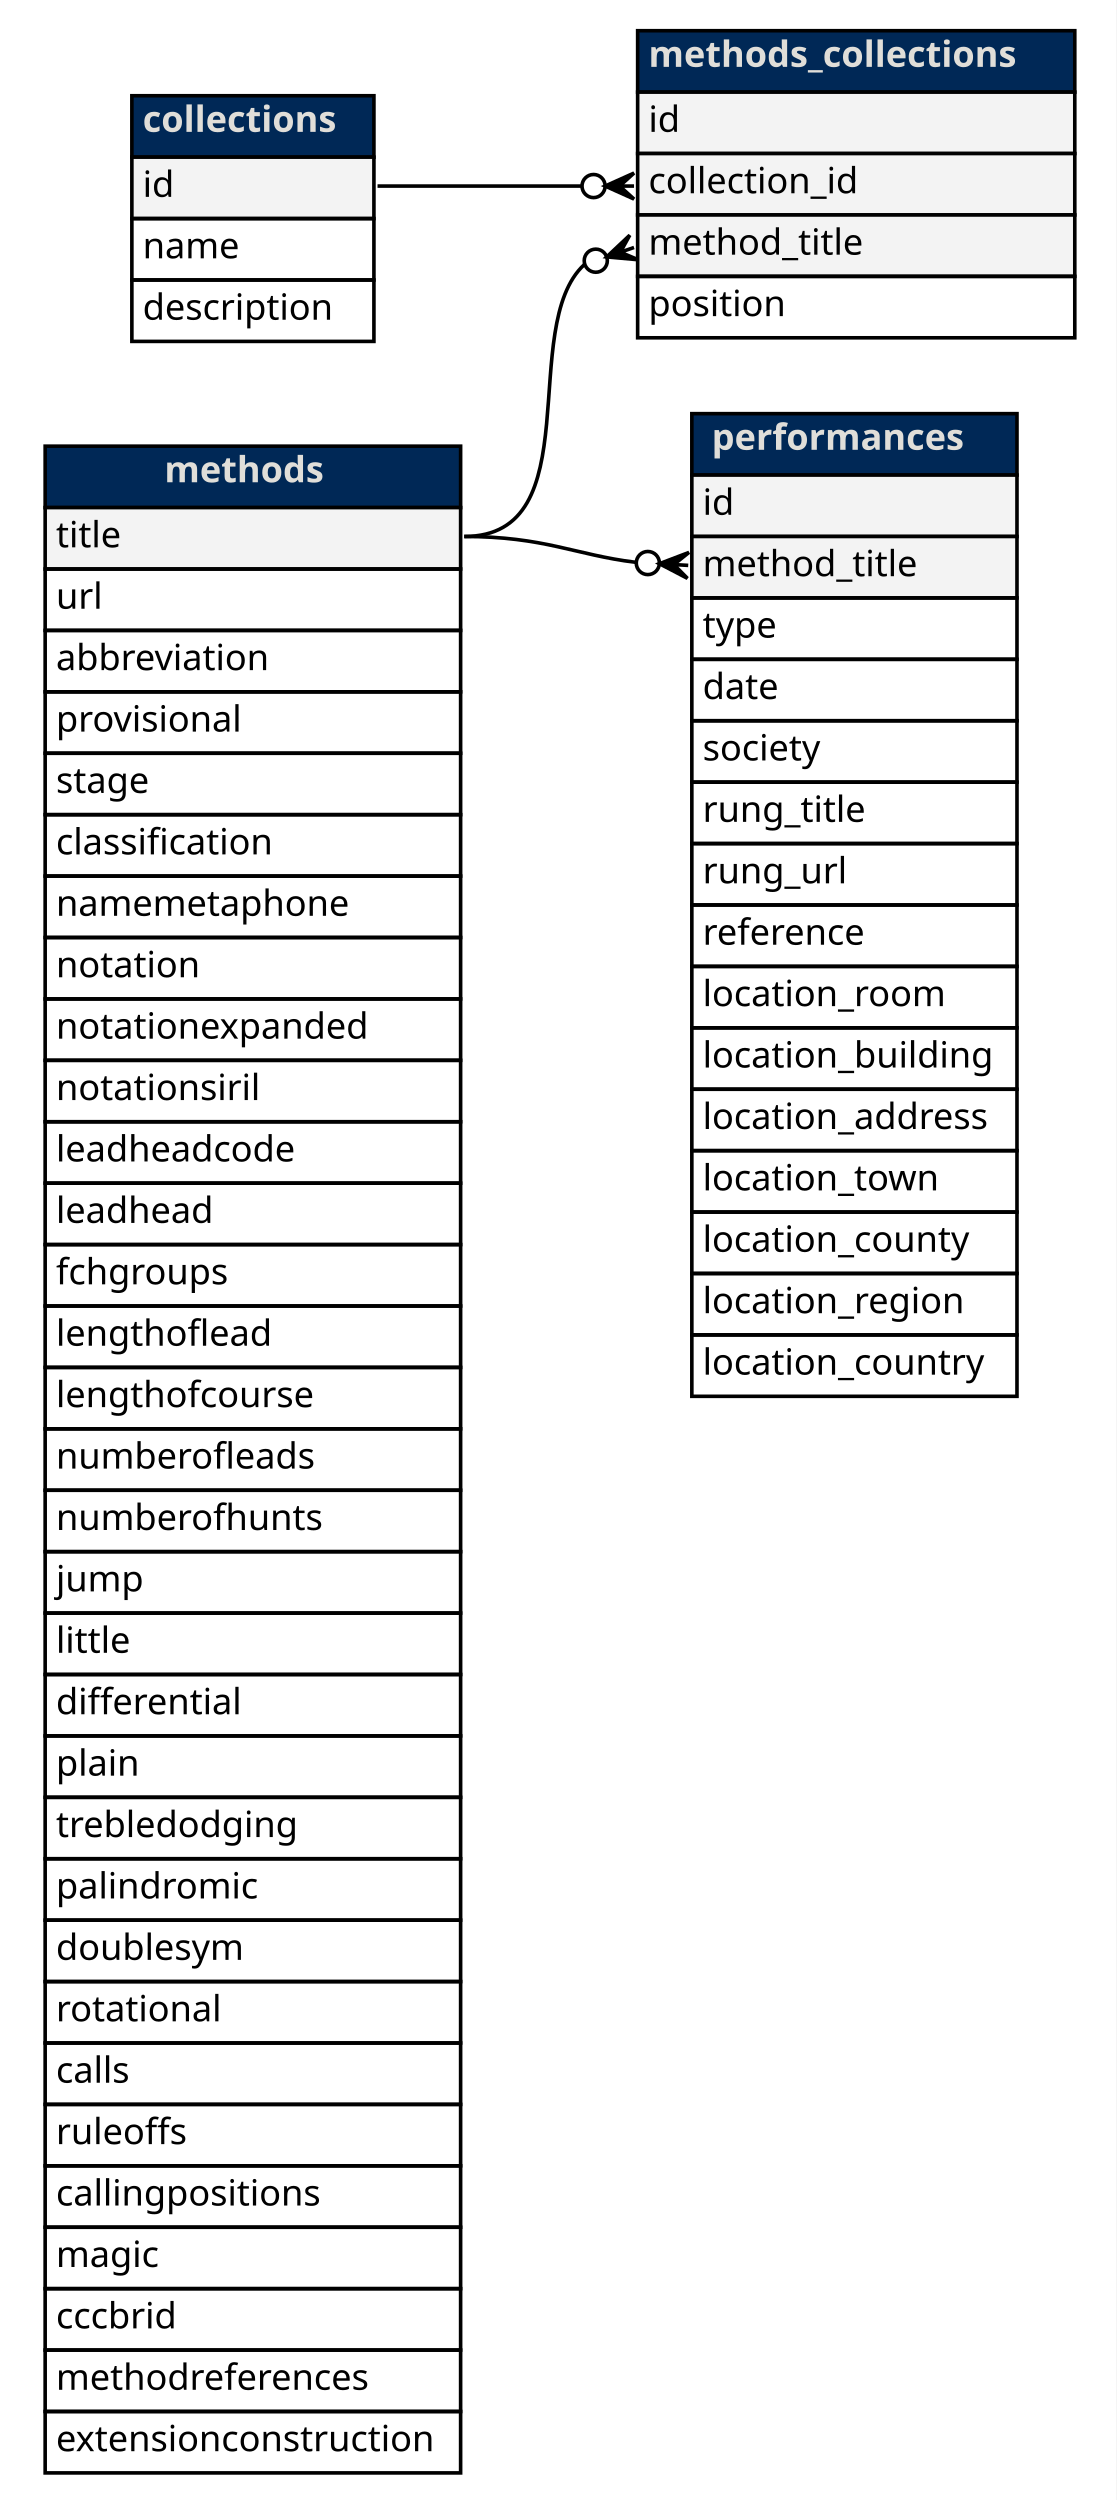
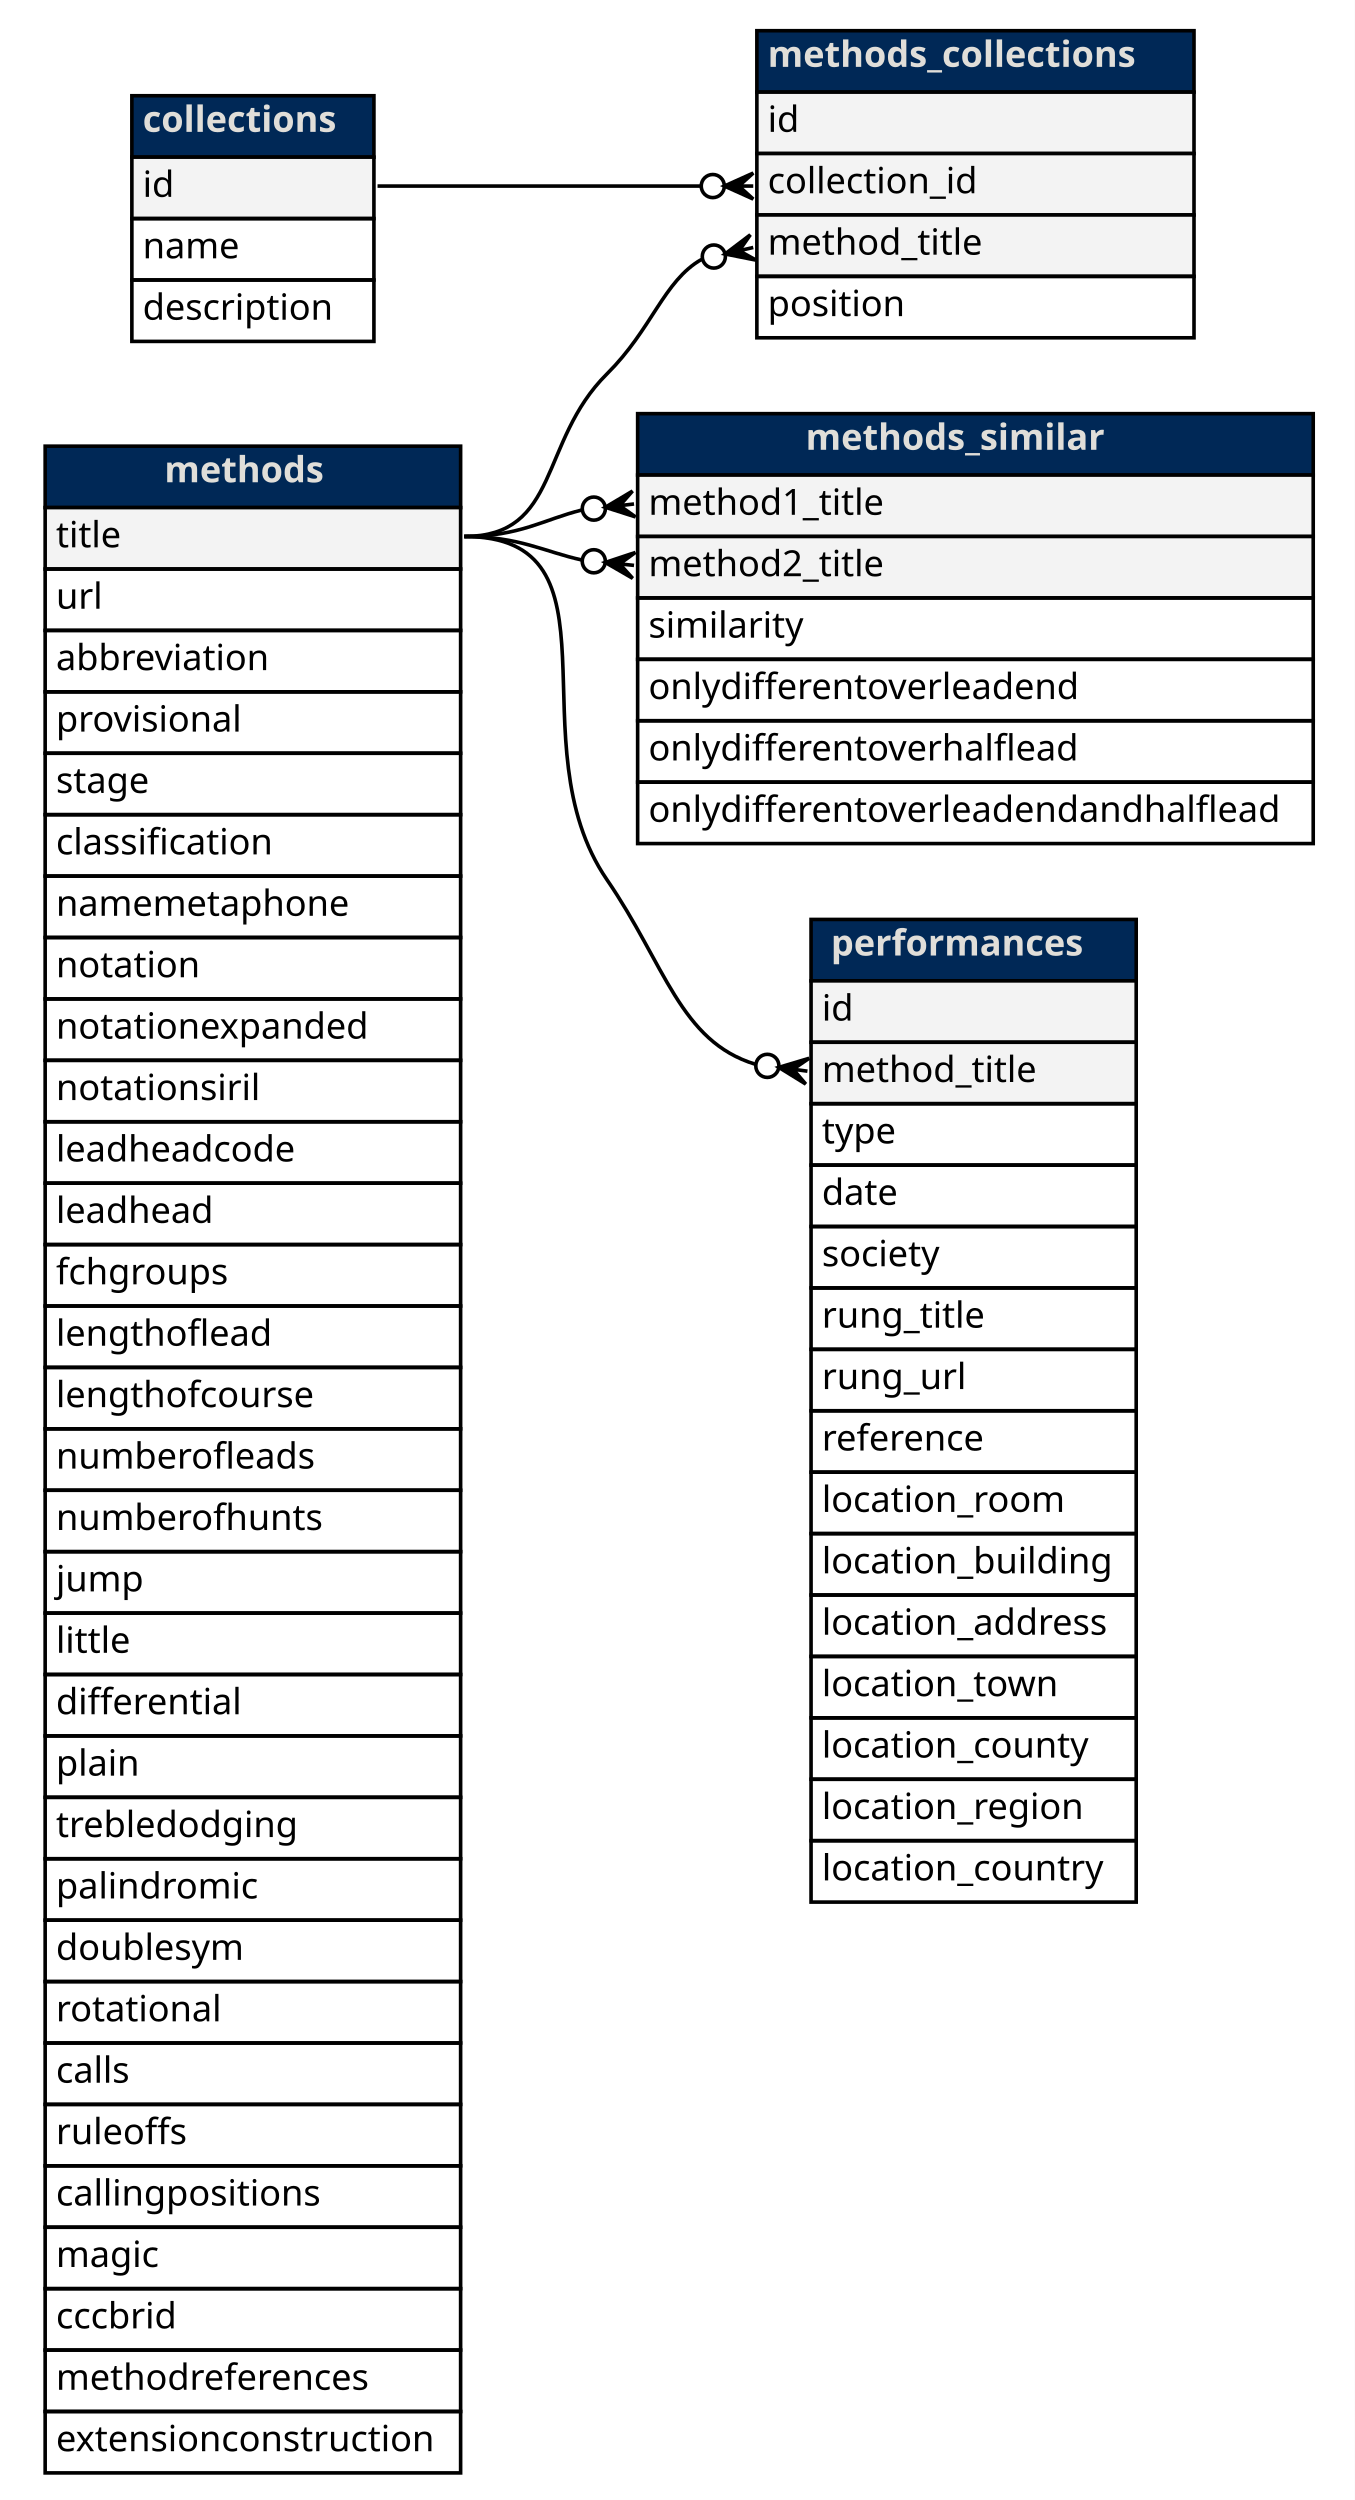
- <svg xmlns="http://www.w3.org/2000/svg" xmlns:xlink="http://www.w3.org/1999/xlink" width="309pt" height="692pt" viewBox="0.00 0.00 309.00 692.00">
+ <svg xmlns="http://www.w3.org/2000/svg" xmlns:xlink="http://www.w3.org/1999/xlink" width="375pt" height="692pt" viewBox="0.00 0.00 375.00 692.00">
  <g id="graph0" class="graph" transform="scale(1 1) rotate(0) translate(4 688)">
-     <polygon fill="#ffffff" stroke="transparent" points="-4,4 -4,-688 305,-688 305,4 -4,4" />
+     <polygon fill="#ffffff" stroke="transparent" points="-4,4 -4,-688 371,-688 371,4 -4,4" />
    <g id="node1" class="node">
      <g id="a_node1">
        <a xlink:href="tables/collections.html" xlink:title="collections">
          <polygon fill="#ffffff" stroke="transparent" points="32,-593.5 32,-661.5 99,-661.5 99,-593.5 32,-593.5" />
          <polygon fill="#002856" stroke="transparent" points="32.5,-644.5 32.5,-661.5 99.5,-661.5 99.5,-644.5 32.5,-644.5" />
          <polygon fill="none" stroke="black" points="32.5,-644.5 32.5,-661.5 99.5,-661.5 99.5,-644.5 32.5,-644.5" />
          <text text-anchor="start" x="35.5" y="-651.5" font-family="Lucida Sans,sans-serif" font-weight="bold" font-size="10.00" fill="#e0ded9">collections</text>
          <polygon fill="#f3f3f3" stroke="transparent" points="32.5,-627.5 32.5,-644.5 99.5,-644.5 99.5,-627.5 32.5,-627.5" />
          <polygon fill="none" stroke="black" points="32.5,-627.5 32.5,-644.5 99.5,-644.5 99.5,-627.5 32.5,-627.5" />
          <text text-anchor="start" x="35.5" y="-633.5" font-family="Lucida Sans,sans-serif" font-size="10.00">id</text>
          <polygon fill="none" stroke="black" points="32.5,-610.5 32.5,-627.5 99.5,-627.5 99.5,-610.5 32.5,-610.5" />
          <text text-anchor="start" x="35.5" y="-616.5" font-family="Lucida Sans,sans-serif" font-size="10.00">name</text>
          <polygon fill="none" stroke="black" points="32.5,-593.5 32.5,-610.5 99.5,-610.5 99.5,-593.5 32.5,-593.5" />
          <text text-anchor="start" x="35.5" y="-599.5" font-family="Lucida Sans,sans-serif" font-size="10.00">description</text>
        </a>
      </g>
    </g>
    <g id="node2" class="node">
      <g id="a_node2">
        <a xlink:href="tables/methods.html" xlink:title="methods">
          <polygon fill="#ffffff" stroke="transparent" points="8,-4 8,-565 123,-565 123,-4 8,-4" />
          <polygon fill="#002856" stroke="transparent" points="8.5,-547.5 8.5,-564.5 123.5,-564.5 123.5,-547.5 8.5,-547.5" />
          <polygon fill="none" stroke="black" points="8.5,-547.5 8.5,-564.5 123.5,-564.5 123.5,-547.5 8.5,-547.5" />
          <text text-anchor="start" x="41.5" y="-554.5" font-family="Lucida Sans,sans-serif" font-weight="bold" font-size="10.00" fill="#e0ded9">methods</text>
          <polygon fill="#f3f3f3" stroke="transparent" points="8.5,-530.5 8.5,-547.5 123.5,-547.5 123.5,-530.5 8.5,-530.5" />
          <polygon fill="none" stroke="black" points="8.5,-530.5 8.5,-547.5 123.5,-547.5 123.5,-530.5 8.5,-530.5" />
          <text text-anchor="start" x="11.5" y="-536.5" font-family="Lucida Sans,sans-serif" font-size="10.00">title</text>
          <polygon fill="none" stroke="black" points="8.5,-513.5 8.5,-530.5 123.5,-530.5 123.5,-513.5 8.5,-513.5" />
          <text text-anchor="start" x="11.5" y="-519.5" font-family="Lucida Sans,sans-serif" font-size="10.00">url</text>
          <polygon fill="none" stroke="black" points="8.5,-496.5 8.5,-513.5 123.5,-513.5 123.5,-496.5 8.5,-496.5" />
          <text text-anchor="start" x="11.5" y="-502.5" font-family="Lucida Sans,sans-serif" font-size="10.00">abbreviation</text>
          <polygon fill="none" stroke="black" points="8.5,-479.5 8.5,-496.5 123.5,-496.5 123.5,-479.5 8.5,-479.5" />
          <text text-anchor="start" x="11.5" y="-485.5" font-family="Lucida Sans,sans-serif" font-size="10.00">provisional</text>
          <polygon fill="none" stroke="black" points="8.5,-462.5 8.5,-479.5 123.5,-479.5 123.5,-462.5 8.5,-462.5" />
          <text text-anchor="start" x="11.5" y="-468.5" font-family="Lucida Sans,sans-serif" font-size="10.00">stage</text>
          <polygon fill="none" stroke="black" points="8.5,-445.5 8.5,-462.5 123.5,-462.5 123.5,-445.5 8.5,-445.5" />
          <text text-anchor="start" x="11.5" y="-451.5" font-family="Lucida Sans,sans-serif" font-size="10.00">classification</text>
          <polygon fill="none" stroke="black" points="8.5,-428.5 8.5,-445.5 123.5,-445.5 123.5,-428.5 8.5,-428.5" />
          <text text-anchor="start" x="11.5" y="-434.5" font-family="Lucida Sans,sans-serif" font-size="10.00">namemetaphone</text>
          <polygon fill="none" stroke="black" points="8.5,-411.5 8.5,-428.5 123.5,-428.5 123.5,-411.5 8.5,-411.5" />
          <text text-anchor="start" x="11.5" y="-417.5" font-family="Lucida Sans,sans-serif" font-size="10.00">notation</text>
          <polygon fill="none" stroke="black" points="8.5,-394.5 8.5,-411.5 123.5,-411.5 123.5,-394.5 8.5,-394.5" />
          <text text-anchor="start" x="11.5" y="-400.5" font-family="Lucida Sans,sans-serif" font-size="10.00">notationexpanded</text>
          <polygon fill="none" stroke="black" points="8.5,-377.5 8.5,-394.5 123.5,-394.5 123.5,-377.5 8.5,-377.5" />
          <text text-anchor="start" x="11.5" y="-383.5" font-family="Lucida Sans,sans-serif" font-size="10.00">notationsiril</text>
          <polygon fill="none" stroke="black" points="8.5,-360.5 8.5,-377.5 123.5,-377.5 123.5,-360.5 8.5,-360.5" />
          <text text-anchor="start" x="11.5" y="-366.5" font-family="Lucida Sans,sans-serif" font-size="10.00">leadheadcode</text>
          <polygon fill="none" stroke="black" points="8.5,-343.5 8.5,-360.5 123.5,-360.5 123.5,-343.5 8.5,-343.5" />
          <text text-anchor="start" x="11.5" y="-349.5" font-family="Lucida Sans,sans-serif" font-size="10.00">leadhead</text>
          <polygon fill="none" stroke="black" points="8.5,-326.5 8.5,-343.5 123.5,-343.5 123.5,-326.5 8.5,-326.5" />
          <text text-anchor="start" x="11.5" y="-332.5" font-family="Lucida Sans,sans-serif" font-size="10.00">fchgroups</text>
          <polygon fill="none" stroke="black" points="8.5,-309.5 8.5,-326.5 123.5,-326.5 123.5,-309.5 8.5,-309.5" />
          <text text-anchor="start" x="11.5" y="-315.5" font-family="Lucida Sans,sans-serif" font-size="10.00">lengthoflead</text>
          <polygon fill="none" stroke="black" points="8.5,-292.5 8.5,-309.5 123.5,-309.5 123.5,-292.5 8.5,-292.5" />
          <text text-anchor="start" x="11.5" y="-298.5" font-family="Lucida Sans,sans-serif" font-size="10.00">lengthofcourse</text>
          <polygon fill="none" stroke="black" points="8.5,-275.5 8.5,-292.5 123.5,-292.5 123.5,-275.5 8.5,-275.5" />
          <text text-anchor="start" x="11.5" y="-281.5" font-family="Lucida Sans,sans-serif" font-size="10.00">numberofleads</text>
          <polygon fill="none" stroke="black" points="8.5,-258.5 8.5,-275.5 123.5,-275.5 123.5,-258.5 8.5,-258.5" />
          <text text-anchor="start" x="11.5" y="-264.5" font-family="Lucida Sans,sans-serif" font-size="10.00">numberofhunts</text>
          <polygon fill="none" stroke="black" points="8.5,-241.5 8.5,-258.5 123.5,-258.5 123.5,-241.5 8.5,-241.5" />
          <text text-anchor="start" x="11.5" y="-247.5" font-family="Lucida Sans,sans-serif" font-size="10.00">jump</text>
          <polygon fill="none" stroke="black" points="8.5,-224.5 8.5,-241.5 123.5,-241.5 123.5,-224.5 8.5,-224.5" />
          <text text-anchor="start" x="11.5" y="-230.5" font-family="Lucida Sans,sans-serif" font-size="10.00">little</text>
          <polygon fill="none" stroke="black" points="8.5,-207.5 8.5,-224.5 123.5,-224.5 123.5,-207.5 8.5,-207.5" />
          <text text-anchor="start" x="11.5" y="-213.5" font-family="Lucida Sans,sans-serif" font-size="10.00">differential</text>
          <polygon fill="none" stroke="black" points="8.5,-190.5 8.5,-207.5 123.5,-207.5 123.5,-190.5 8.5,-190.5" />
          <text text-anchor="start" x="11.5" y="-196.5" font-family="Lucida Sans,sans-serif" font-size="10.00">plain</text>
          <polygon fill="none" stroke="black" points="8.5,-173.5 8.5,-190.5 123.5,-190.5 123.5,-173.5 8.5,-173.5" />
          <text text-anchor="start" x="11.5" y="-179.5" font-family="Lucida Sans,sans-serif" font-size="10.00">trebledodging</text>
          <polygon fill="none" stroke="black" points="8.5,-156.5 8.5,-173.5 123.5,-173.5 123.5,-156.5 8.5,-156.5" />
          <text text-anchor="start" x="11.5" y="-162.5" font-family="Lucida Sans,sans-serif" font-size="10.00">palindromic</text>
          <polygon fill="none" stroke="black" points="8.5,-139.5 8.5,-156.5 123.5,-156.5 123.5,-139.5 8.5,-139.5" />
          <text text-anchor="start" x="11.5" y="-145.5" font-family="Lucida Sans,sans-serif" font-size="10.00">doublesym</text>
          <polygon fill="none" stroke="black" points="8.5,-122.5 8.5,-139.5 123.5,-139.5 123.5,-122.5 8.5,-122.5" />
          <text text-anchor="start" x="11.5" y="-128.5" font-family="Lucida Sans,sans-serif" font-size="10.00">rotational</text>
          <polygon fill="none" stroke="black" points="8.5,-105.5 8.5,-122.5 123.5,-122.5 123.5,-105.5 8.5,-105.5" />
          <text text-anchor="start" x="11.5" y="-111.5" font-family="Lucida Sans,sans-serif" font-size="10.00">calls</text>
          <polygon fill="none" stroke="black" points="8.5,-88.5 8.5,-105.5 123.5,-105.5 123.5,-88.5 8.5,-88.5" />
          <text text-anchor="start" x="11.5" y="-94.5" font-family="Lucida Sans,sans-serif" font-size="10.00">ruleoffs</text>
          <polygon fill="none" stroke="black" points="8.5,-71.5 8.5,-88.5 123.5,-88.5 123.5,-71.5 8.5,-71.5" />
          <text text-anchor="start" x="11.5" y="-77.5" font-family="Lucida Sans,sans-serif" font-size="10.00">callingpositions</text>
          <polygon fill="none" stroke="black" points="8.5,-54.5 8.5,-71.5 123.5,-71.5 123.5,-54.5 8.5,-54.5" />
          <text text-anchor="start" x="11.5" y="-60.5" font-family="Lucida Sans,sans-serif" font-size="10.00">magic</text>
          <polygon fill="none" stroke="black" points="8.5,-37.5 8.5,-54.5 123.5,-54.5 123.5,-37.5 8.5,-37.5" />
          <text text-anchor="start" x="11.5" y="-43.5" font-family="Lucida Sans,sans-serif" font-size="10.00">cccbrid</text>
          <polygon fill="none" stroke="black" points="8.5,-20.5 8.5,-37.5 123.5,-37.5 123.5,-20.5 8.5,-20.5" />
          <text text-anchor="start" x="11.5" y="-26.5" font-family="Lucida Sans,sans-serif" font-size="10.00">methodreferences</text>
          <polygon fill="none" stroke="black" points="8.5,-3.5 8.5,-20.5 123.5,-20.5 123.5,-3.5 8.5,-3.5" />
          <text text-anchor="start" x="11.5" y="-9.5" font-family="Lucida Sans,sans-serif" font-size="10.00">extensionconstruction</text>
        </a>
      </g>
    </g>
    <g id="node3" class="node">
      <g id="a_node3">
        <a xlink:href="tables/methods_collections.html" xlink:title="methods_collections">
-           <polygon fill="#ffffff" stroke="transparent" points="172,-595 172,-680 293,-680 293,-595 172,-595" />
-           <polygon fill="#002856" stroke="transparent" points="172.5,-662.5 172.5,-679.5 293.5,-679.5 293.5,-662.5 172.5,-662.5" />
-           <polygon fill="none" stroke="black" points="172.5,-662.5 172.5,-679.5 293.5,-679.5 293.5,-662.5 172.5,-662.5" />
-           <text text-anchor="start" x="175.5" y="-669.5" font-family="Lucida Sans,sans-serif" font-weight="bold" font-size="10.00" fill="#e0ded9">methods_collections</text>
-           <polygon fill="#f3f3f3" stroke="transparent" points="172.5,-645.5 172.5,-662.5 293.5,-662.5 293.5,-645.5 172.5,-645.5" />
-           <polygon fill="none" stroke="black" points="172.5,-645.5 172.5,-662.5 293.5,-662.5 293.5,-645.5 172.5,-645.5" />
-           <text text-anchor="start" x="175.5" y="-651.5" font-family="Lucida Sans,sans-serif" font-size="10.00">id</text>
-           <polygon fill="#f3f3f3" stroke="transparent" points="172.5,-628.5 172.5,-645.5 293.5,-645.5 293.5,-628.5 172.5,-628.5" />
-           <polygon fill="none" stroke="black" points="172.5,-628.5 172.5,-645.5 293.5,-645.5 293.5,-628.5 172.5,-628.5" />
-           <text text-anchor="start" x="175.5" y="-634.5" font-family="Lucida Sans,sans-serif" font-size="10.00">collection_id</text>
-           <polygon fill="#f3f3f3" stroke="transparent" points="172.5,-611.5 172.5,-628.5 293.5,-628.5 293.5,-611.5 172.5,-611.5" />
-           <polygon fill="none" stroke="black" points="172.5,-611.5 172.5,-628.5 293.5,-628.5 293.5,-611.5 172.5,-611.5" />
-           <text text-anchor="start" x="175.5" y="-617.5" font-family="Lucida Sans,sans-serif" font-size="10.00">method_title</text>
-           <polygon fill="none" stroke="black" points="172.5,-594.5 172.5,-611.5 293.5,-611.5 293.5,-594.5 172.5,-594.5" />
-           <text text-anchor="start" x="175.5" y="-600.5" font-family="Lucida Sans,sans-serif" font-size="10.00">position</text>
+           <polygon fill="#ffffff" stroke="transparent" points="205,-595 205,-680 326,-680 326,-595 205,-595" />
+           <polygon fill="#002856" stroke="transparent" points="205.5,-662.5 205.5,-679.5 326.5,-679.5 326.5,-662.5 205.5,-662.5" />
+           <polygon fill="none" stroke="black" points="205.5,-662.5 205.5,-679.5 326.5,-679.5 326.5,-662.5 205.5,-662.5" />
+           <text text-anchor="start" x="208.5" y="-669.5" font-family="Lucida Sans,sans-serif" font-weight="bold" font-size="10.00" fill="#e0ded9">methods_collections</text>
+           <polygon fill="#f3f3f3" stroke="transparent" points="205.5,-645.5 205.5,-662.5 326.5,-662.5 326.5,-645.5 205.5,-645.5" />
+           <polygon fill="none" stroke="black" points="205.5,-645.5 205.5,-662.5 326.5,-662.5 326.5,-645.5 205.5,-645.5" />
+           <text text-anchor="start" x="208.5" y="-651.5" font-family="Lucida Sans,sans-serif" font-size="10.00">id</text>
+           <polygon fill="#f3f3f3" stroke="transparent" points="205.5,-628.5 205.5,-645.5 326.5,-645.5 326.5,-628.5 205.5,-628.5" />
+           <polygon fill="none" stroke="black" points="205.5,-628.5 205.5,-645.5 326.5,-645.5 326.5,-628.5 205.5,-628.5" />
+           <text text-anchor="start" x="208.5" y="-634.5" font-family="Lucida Sans,sans-serif" font-size="10.00">collection_id</text>
+           <polygon fill="#f3f3f3" stroke="transparent" points="205.5,-611.5 205.5,-628.5 326.5,-628.5 326.5,-611.5 205.5,-611.5" />
+           <polygon fill="none" stroke="black" points="205.5,-611.5 205.5,-628.5 326.5,-628.5 326.5,-611.5 205.5,-611.5" />
+           <text text-anchor="start" x="208.5" y="-617.5" font-family="Lucida Sans,sans-serif" font-size="10.00">method_title</text>
+           <polygon fill="none" stroke="black" points="205.5,-594.5 205.5,-611.5 326.5,-611.5 326.5,-594.5 205.5,-594.5" />
+           <text text-anchor="start" x="208.5" y="-600.5" font-family="Lucida Sans,sans-serif" font-size="10.00">position</text>
        </a>
      </g>
    </g>
    <g id="edge1" class="edge">
-       <path fill="none" stroke="black" d="M157.09,-636.5C136.53,-636.5 126.63,-636.5 100.5,-636.5" />
-       <polygon fill="black" stroke="black" points="163.5,-636.5 171.5,-640.1 167.5,-636.5 171.5,-636.5 171.5,-636.5 171.5,-636.5 167.5,-636.5 171.5,-632.9 163.5,-636.5 163.5,-636.5" />
-       <ellipse fill="none" stroke="black" cx="160.3" cy="-636.5" rx="3.2" ry="3.2" />
+       <path fill="none" stroke="black" d="M190.03,-636.5C155.21,-636.5 141.49,-636.5 100.5,-636.5" />
+       <polygon fill="black" stroke="black" points="196.5,-636.5 204.5,-640.1 200.5,-636.5 204.5,-636.5 204.5,-636.5 204.5,-636.5 200.5,-636.5 204.5,-632.9 196.5,-636.5 196.5,-636.5" />
+       <ellipse fill="none" stroke="black" cx="193.3" cy="-636.5" rx="3.2" ry="3.2" />
    </g>
    <g id="edge2" class="edge">
-       <path fill="none" stroke="black" d="M157.71,-614.74C139.1,-597.51 159.62,-539.5 124.5,-539.5" />
-       <polygon fill="black" stroke="black" points="163.94,-616.89 170.32,-622.9 167.72,-618.19 171.5,-619.5 171.5,-619.5 171.5,-619.5 167.72,-618.19 172.68,-616.1 163.94,-616.89 163.94,-616.89" />
-       <ellipse fill="none" stroke="black" cx="160.91" cy="-615.84" rx="3.2" ry="3.2" />
+       <path fill="none" stroke="black" d="M190.18,-616.2C179.67,-610.19 176.53,-596.94 164,-584.5 145.11,-565.76 151.11,-539.5 124.5,-539.5" />
+       <polygon fill="black" stroke="black" points="196.7,-617.7 203.69,-623.01 200.6,-618.6 204.5,-619.5 204.5,-619.5 204.5,-619.5 200.6,-618.6 205.31,-615.99 196.7,-617.7 196.7,-617.7" />
+       <ellipse fill="none" stroke="black" cx="193.59" cy="-616.99" rx="3.2" ry="3.2" />
    </g>
    <g id="node4" class="node">
      <g id="a_node4">
+         <a xlink:href="tables/methods_similar.html" xlink:title="methods_similar">
+           <polygon fill="#ffffff" stroke="transparent" points="172,-455 172,-574 359,-574 359,-455 172,-455" />
+           <polygon fill="#002856" stroke="transparent" points="172.5,-556.5 172.5,-573.5 359.5,-573.5 359.5,-556.5 172.5,-556.5" />
+           <polygon fill="none" stroke="black" points="172.5,-556.5 172.5,-573.5 359.5,-573.5 359.5,-556.5 172.5,-556.5" />
+           <text text-anchor="start" x="219" y="-563.5" font-family="Lucida Sans,sans-serif" font-weight="bold" font-size="10.00" fill="#e0ded9">methods_similar</text>
+           <polygon fill="#f3f3f3" stroke="transparent" points="172.5,-539.5 172.5,-556.5 359.5,-556.5 359.5,-539.5 172.5,-539.5" />
+           <polygon fill="none" stroke="black" points="172.5,-539.5 172.5,-556.5 359.5,-556.5 359.5,-539.5 172.5,-539.5" />
+           <text text-anchor="start" x="175.5" y="-545.5" font-family="Lucida Sans,sans-serif" font-size="10.00">method1_title</text>
+           <polygon fill="#f3f3f3" stroke="transparent" points="172.5,-522.5 172.5,-539.5 359.5,-539.5 359.5,-522.5 172.5,-522.5" />
+           <polygon fill="none" stroke="black" points="172.5,-522.5 172.5,-539.5 359.5,-539.5 359.5,-522.5 172.5,-522.5" />
+           <text text-anchor="start" x="175.5" y="-528.5" font-family="Lucida Sans,sans-serif" font-size="10.00">method2_title</text>
+           <polygon fill="none" stroke="black" points="172.5,-505.5 172.5,-522.5 359.5,-522.5 359.5,-505.5 172.5,-505.5" />
+           <text text-anchor="start" x="175.5" y="-511.5" font-family="Lucida Sans,sans-serif" font-size="10.00">similarity</text>
+           <polygon fill="none" stroke="black" points="172.5,-488.5 172.5,-505.5 359.5,-505.5 359.5,-488.5 172.5,-488.5" />
+           <text text-anchor="start" x="175.5" y="-494.5" font-family="Lucida Sans,sans-serif" font-size="10.00">onlydifferentoverleadend</text>
+           <polygon fill="none" stroke="black" points="172.5,-471.5 172.5,-488.5 359.5,-488.5 359.5,-471.5 172.5,-471.5" />
+           <text text-anchor="start" x="175.5" y="-477.5" font-family="Lucida Sans,sans-serif" font-size="10.00">onlydifferentoverhalflead</text>
+           <polygon fill="none" stroke="black" points="172.5,-454.5 172.5,-471.5 359.5,-471.5 359.5,-454.5 172.5,-454.5" />
+           <text text-anchor="start" x="175.5" y="-460.5" font-family="Lucida Sans,sans-serif" font-size="10.00">onlydifferentoverleadendandhalflead</text>
+         </a>
+       </g>
+     </g>
+     <g id="edge3" class="edge">
+       <path fill="none" stroke="black" d="M157.14,-546.85C146.53,-544.25 139.95,-539.5 124.5,-539.5" />
+       <polygon fill="black" stroke="black" points="163.55,-547.59 171.09,-552.08 167.53,-548.04 171.5,-548.5 171.5,-548.5 171.5,-548.5 167.53,-548.04 171.91,-544.92 163.55,-547.59 163.55,-547.59" />
+       <ellipse fill="none" stroke="black" cx="160.37" cy="-547.22" rx="3.2" ry="3.2" />
+     </g>
+     <g id="edge4" class="edge">
+       <path fill="none" stroke="black" d="M157.16,-532.97C146.54,-535.28 139.9,-539.5 124.5,-539.5" />
+       <polygon fill="black" stroke="black" points="163.54,-532.31 171.87,-535.08 167.52,-531.91 171.5,-531.5 171.5,-531.5 171.5,-531.5 167.52,-531.91 171.13,-527.92 163.54,-532.31 163.54,-532.31" />
+       <ellipse fill="none" stroke="black" cx="160.36" cy="-532.64" rx="3.2" ry="3.2" />
+     </g>
+     <g id="node5" class="node">
+       <g id="a_node5">
        <a xlink:href="tables/performances.html" xlink:title="performances">
-           <polygon fill="#ffffff" stroke="transparent" points="187.5,-301.5 187.5,-573.5 277.5,-573.5 277.5,-301.5 187.5,-301.5" />
-           <polygon fill="#002856" stroke="transparent" points="187.5,-556.5 187.5,-573.5 277.5,-573.5 277.5,-556.5 187.5,-556.5" />
-           <polygon fill="none" stroke="black" points="187.5,-556.5 187.5,-573.5 277.5,-573.5 277.5,-556.5 187.5,-556.5" />
-           <text text-anchor="start" x="193" y="-563.5" font-family="Lucida Sans,sans-serif" font-weight="bold" font-size="10.00" fill="#e0ded9">performances</text>
-           <polygon fill="#f3f3f3" stroke="transparent" points="187.5,-539.5 187.5,-556.5 277.5,-556.5 277.5,-539.5 187.5,-539.5" />
-           <polygon fill="none" stroke="black" points="187.5,-539.5 187.5,-556.5 277.5,-556.5 277.5,-539.5 187.5,-539.5" />
-           <text text-anchor="start" x="190.5" y="-545.5" font-family="Lucida Sans,sans-serif" font-size="10.00">id</text>
-           <polygon fill="#f3f3f3" stroke="transparent" points="187.5,-522.5 187.5,-539.5 277.5,-539.5 277.5,-522.5 187.5,-522.5" />
-           <polygon fill="none" stroke="black" points="187.5,-522.5 187.5,-539.5 277.5,-539.5 277.5,-522.5 187.5,-522.5" />
-           <text text-anchor="start" x="190.5" y="-528.5" font-family="Lucida Sans,sans-serif" font-size="10.00">method_title</text>
-           <polygon fill="none" stroke="black" points="187.5,-505.5 187.5,-522.5 277.5,-522.5 277.5,-505.5 187.5,-505.5" />
-           <text text-anchor="start" x="190.5" y="-511.5" font-family="Lucida Sans,sans-serif" font-size="10.00">type</text>
-           <polygon fill="none" stroke="black" points="187.5,-488.5 187.5,-505.5 277.5,-505.5 277.5,-488.5 187.5,-488.5" />
-           <text text-anchor="start" x="190.5" y="-494.5" font-family="Lucida Sans,sans-serif" font-size="10.00">date</text>
-           <polygon fill="none" stroke="black" points="187.5,-471.5 187.5,-488.5 277.5,-488.5 277.5,-471.5 187.5,-471.5" />
-           <text text-anchor="start" x="190.5" y="-477.5" font-family="Lucida Sans,sans-serif" font-size="10.00">society</text>
-           <polygon fill="none" stroke="black" points="187.5,-454.5 187.5,-471.5 277.5,-471.5 277.5,-454.5 187.5,-454.5" />
-           <text text-anchor="start" x="190.5" y="-460.5" font-family="Lucida Sans,sans-serif" font-size="10.00">rung_title</text>
-           <polygon fill="none" stroke="black" points="187.5,-437.5 187.5,-454.5 277.5,-454.5 277.5,-437.5 187.5,-437.5" />
-           <text text-anchor="start" x="190.5" y="-443.5" font-family="Lucida Sans,sans-serif" font-size="10.00">rung_url</text>
-           <polygon fill="none" stroke="black" points="187.5,-420.5 187.5,-437.5 277.5,-437.5 277.5,-420.5 187.5,-420.5" />
-           <text text-anchor="start" x="190.5" y="-426.5" font-family="Lucida Sans,sans-serif" font-size="10.00">reference</text>
-           <polygon fill="none" stroke="black" points="187.5,-403.5 187.5,-420.5 277.5,-420.5 277.5,-403.5 187.5,-403.5" />
-           <text text-anchor="start" x="190.5" y="-409.5" font-family="Lucida Sans,sans-serif" font-size="10.00">location_room</text>
-           <polygon fill="none" stroke="black" points="187.5,-386.5 187.5,-403.5 277.5,-403.5 277.5,-386.5 187.5,-386.5" />
-           <text text-anchor="start" x="190.5" y="-392.5" font-family="Lucida Sans,sans-serif" font-size="10.00">location_building</text>
-           <polygon fill="none" stroke="black" points="187.5,-369.5 187.5,-386.5 277.5,-386.5 277.5,-369.5 187.5,-369.5" />
-           <text text-anchor="start" x="190.5" y="-375.5" font-family="Lucida Sans,sans-serif" font-size="10.00">location_address</text>
-           <polygon fill="none" stroke="black" points="187.5,-352.5 187.5,-369.5 277.5,-369.5 277.5,-352.5 187.5,-352.5" />
-           <text text-anchor="start" x="190.5" y="-358.5" font-family="Lucida Sans,sans-serif" font-size="10.00">location_town</text>
-           <polygon fill="none" stroke="black" points="187.5,-335.5 187.5,-352.5 277.5,-352.5 277.5,-335.5 187.5,-335.5" />
-           <text text-anchor="start" x="190.5" y="-341.5" font-family="Lucida Sans,sans-serif" font-size="10.00">location_county</text>
-           <polygon fill="none" stroke="black" points="187.5,-318.5 187.5,-335.5 277.5,-335.5 277.5,-318.5 187.5,-318.5" />
-           <text text-anchor="start" x="190.5" y="-324.5" font-family="Lucida Sans,sans-serif" font-size="10.00">location_region</text>
-           <polygon fill="none" stroke="black" points="187.5,-301.5 187.5,-318.5 277.5,-318.5 277.5,-301.5 187.5,-301.5" />
-           <text text-anchor="start" x="190.5" y="-307.5" font-family="Lucida Sans,sans-serif" font-size="10.00">location_country</text>
-         </a>
-       </g>
-     </g>
-     <g id="edge3" class="edge">
-       <path fill="none" stroke="black" d="M171.85,-532.36C155.22,-534.42 146.64,-539.5 124.5,-539.5" />
-       <polygon fill="black" stroke="black" points="178.51,-531.97 186.71,-535.09 182.51,-531.73 186.5,-531.5 186.5,-531.5 186.5,-531.5 182.51,-531.73 186.29,-527.91 178.51,-531.97 178.51,-531.97" />
-       <ellipse fill="none" stroke="black" cx="175.32" cy="-532.15" rx="3.2" ry="3.2" />
+           <polygon fill="#ffffff" stroke="transparent" points="220.5,-161.5 220.5,-433.5 310.5,-433.5 310.5,-161.5 220.5,-161.5" />
+           <polygon fill="#002856" stroke="transparent" points="220.5,-416.5 220.5,-433.5 310.5,-433.5 310.5,-416.5 220.5,-416.5" />
+           <polygon fill="none" stroke="black" points="220.5,-416.5 220.5,-433.5 310.5,-433.5 310.5,-416.5 220.5,-416.5" />
+           <text text-anchor="start" x="226" y="-423.5" font-family="Lucida Sans,sans-serif" font-weight="bold" font-size="10.00" fill="#e0ded9">performances</text>
+           <polygon fill="#f3f3f3" stroke="transparent" points="220.5,-399.5 220.5,-416.5 310.5,-416.5 310.5,-399.5 220.5,-399.5" />
+           <polygon fill="none" stroke="black" points="220.5,-399.5 220.5,-416.5 310.5,-416.5 310.5,-399.5 220.5,-399.5" />
+           <text text-anchor="start" x="223.5" y="-405.5" font-family="Lucida Sans,sans-serif" font-size="10.00">id</text>
+           <polygon fill="#f3f3f3" stroke="transparent" points="220.5,-382.5 220.5,-399.5 310.5,-399.5 310.5,-382.5 220.5,-382.5" />
+           <polygon fill="none" stroke="black" points="220.5,-382.5 220.5,-399.5 310.5,-399.5 310.5,-382.5 220.5,-382.5" />
+           <text text-anchor="start" x="223.5" y="-388.5" font-family="Lucida Sans,sans-serif" font-size="10.00">method_title</text>
+           <polygon fill="none" stroke="black" points="220.5,-365.5 220.5,-382.5 310.5,-382.5 310.5,-365.5 220.5,-365.5" />
+           <text text-anchor="start" x="223.5" y="-371.5" font-family="Lucida Sans,sans-serif" font-size="10.00">type</text>
+           <polygon fill="none" stroke="black" points="220.5,-348.5 220.5,-365.5 310.5,-365.5 310.5,-348.5 220.5,-348.5" />
+           <text text-anchor="start" x="223.5" y="-354.5" font-family="Lucida Sans,sans-serif" font-size="10.00">date</text>
+           <polygon fill="none" stroke="black" points="220.5,-331.5 220.5,-348.5 310.5,-348.5 310.5,-331.5 220.5,-331.5" />
+           <text text-anchor="start" x="223.5" y="-337.5" font-family="Lucida Sans,sans-serif" font-size="10.00">society</text>
+           <polygon fill="none" stroke="black" points="220.5,-314.5 220.5,-331.5 310.5,-331.5 310.5,-314.5 220.5,-314.5" />
+           <text text-anchor="start" x="223.5" y="-320.5" font-family="Lucida Sans,sans-serif" font-size="10.00">rung_title</text>
+           <polygon fill="none" stroke="black" points="220.5,-297.5 220.5,-314.5 310.5,-314.5 310.5,-297.5 220.5,-297.5" />
+           <text text-anchor="start" x="223.5" y="-303.5" font-family="Lucida Sans,sans-serif" font-size="10.00">rung_url</text>
+           <polygon fill="none" stroke="black" points="220.5,-280.5 220.5,-297.5 310.5,-297.5 310.5,-280.5 220.5,-280.5" />
+           <text text-anchor="start" x="223.5" y="-286.5" font-family="Lucida Sans,sans-serif" font-size="10.00">reference</text>
+           <polygon fill="none" stroke="black" points="220.5,-263.5 220.5,-280.5 310.5,-280.5 310.5,-263.5 220.5,-263.5" />
+           <text text-anchor="start" x="223.5" y="-269.5" font-family="Lucida Sans,sans-serif" font-size="10.00">location_room</text>
+           <polygon fill="none" stroke="black" points="220.5,-246.5 220.5,-263.5 310.5,-263.5 310.5,-246.5 220.5,-246.5" />
+           <text text-anchor="start" x="223.5" y="-252.5" font-family="Lucida Sans,sans-serif" font-size="10.00">location_building</text>
+           <polygon fill="none" stroke="black" points="220.5,-229.5 220.5,-246.5 310.5,-246.5 310.5,-229.5 220.5,-229.5" />
+           <text text-anchor="start" x="223.5" y="-235.5" font-family="Lucida Sans,sans-serif" font-size="10.00">location_address</text>
+           <polygon fill="none" stroke="black" points="220.5,-212.5 220.5,-229.5 310.5,-229.5 310.5,-212.5 220.5,-212.5" />
+           <text text-anchor="start" x="223.5" y="-218.5" font-family="Lucida Sans,sans-serif" font-size="10.00">location_town</text>
+           <polygon fill="none" stroke="black" points="220.5,-195.5 220.5,-212.5 310.5,-212.5 310.5,-195.5 220.5,-195.5" />
+           <text text-anchor="start" x="223.5" y="-201.5" font-family="Lucida Sans,sans-serif" font-size="10.00">location_county</text>
+           <polygon fill="none" stroke="black" points="220.5,-178.5 220.5,-195.5 310.5,-195.5 310.5,-178.5 220.5,-178.5" />
+           <text text-anchor="start" x="223.5" y="-184.5" font-family="Lucida Sans,sans-serif" font-size="10.00">location_region</text>
+           <polygon fill="none" stroke="black" points="220.5,-161.5 220.5,-178.5 310.5,-178.5 310.5,-161.5 220.5,-161.5" />
+           <text text-anchor="start" x="223.5" y="-167.5" font-family="Lucida Sans,sans-serif" font-size="10.00">location_country</text>
+         </a>
+       </g>
+     </g>
+     <g id="edge5" class="edge">
+       <path fill="none" stroke="black" d="M205.08,-393.41C184.24,-399.75 180.13,-420.99 164,-444.5 138.13,-482.21 170.23,-539.5 124.5,-539.5" />
+       <polygon fill="black" stroke="black" points="211.57,-392.55 219.97,-395.07 215.53,-392.03 219.5,-391.5 219.5,-391.5 219.5,-391.5 215.53,-392.03 219.03,-387.93 211.57,-392.55 211.57,-392.55" />
+       <ellipse fill="none" stroke="black" cx="208.4" cy="-392.97" rx="3.2" ry="3.2" />
    </g>
  </g>
</svg>
